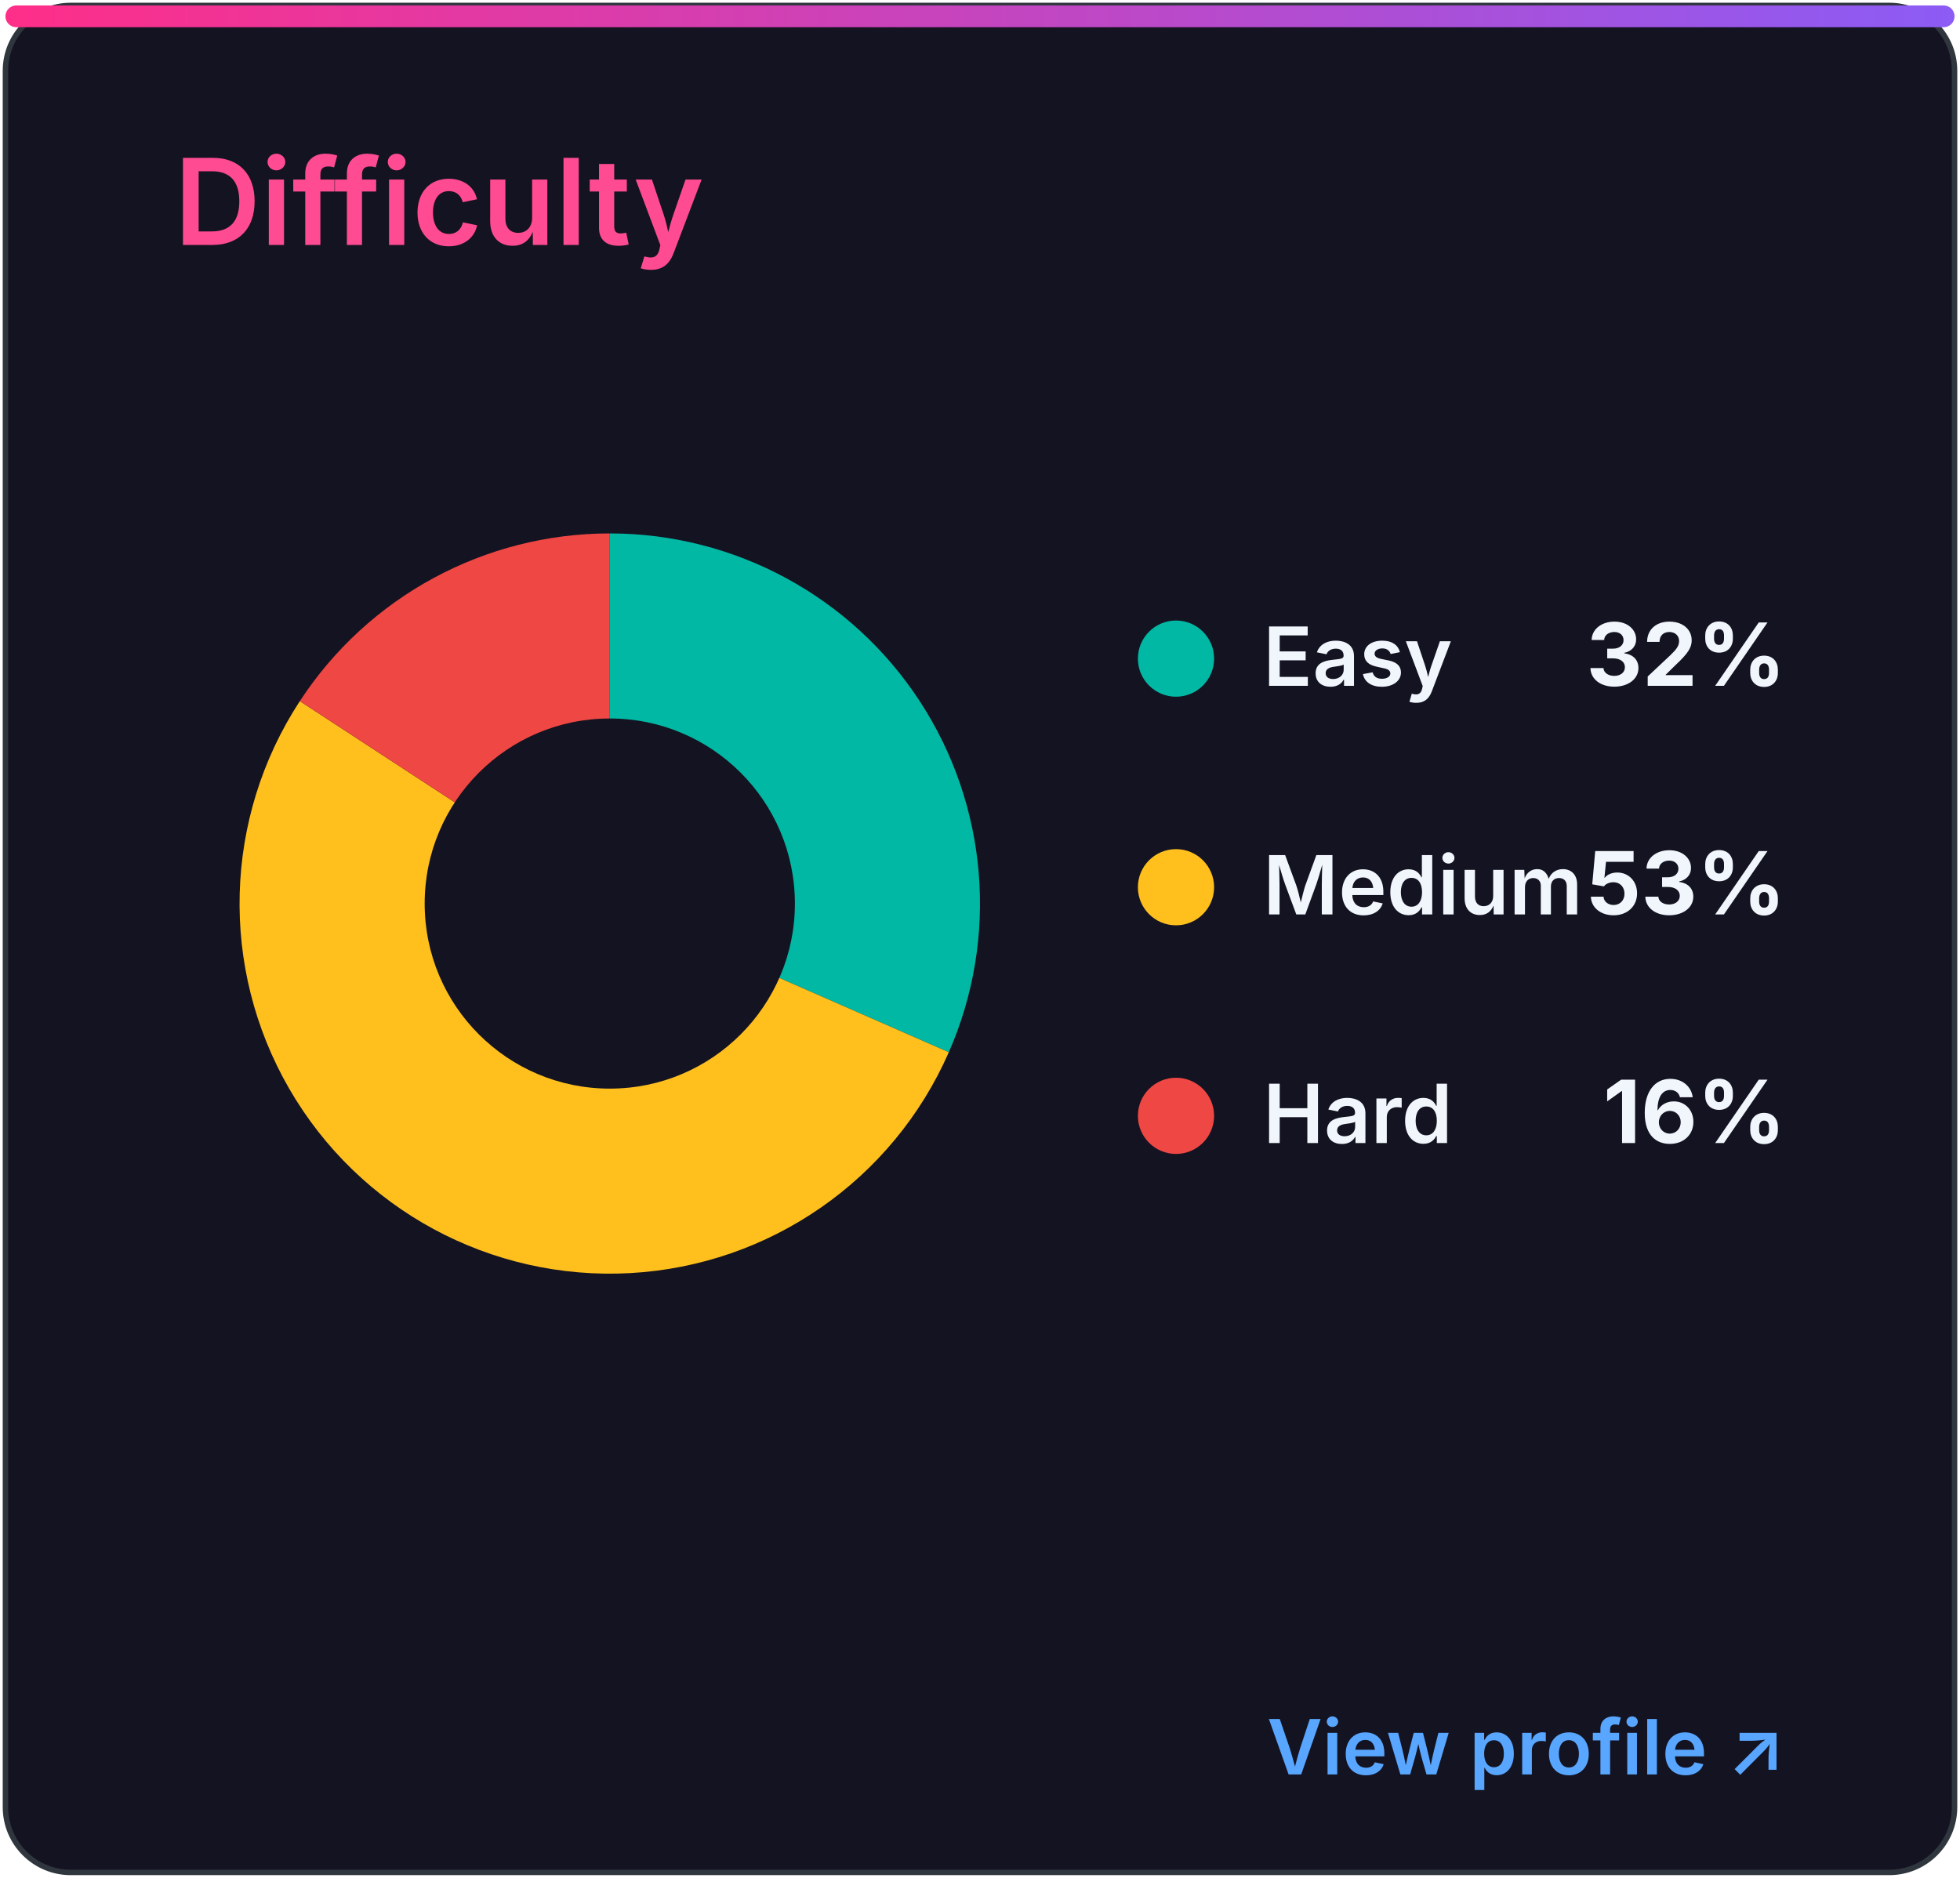
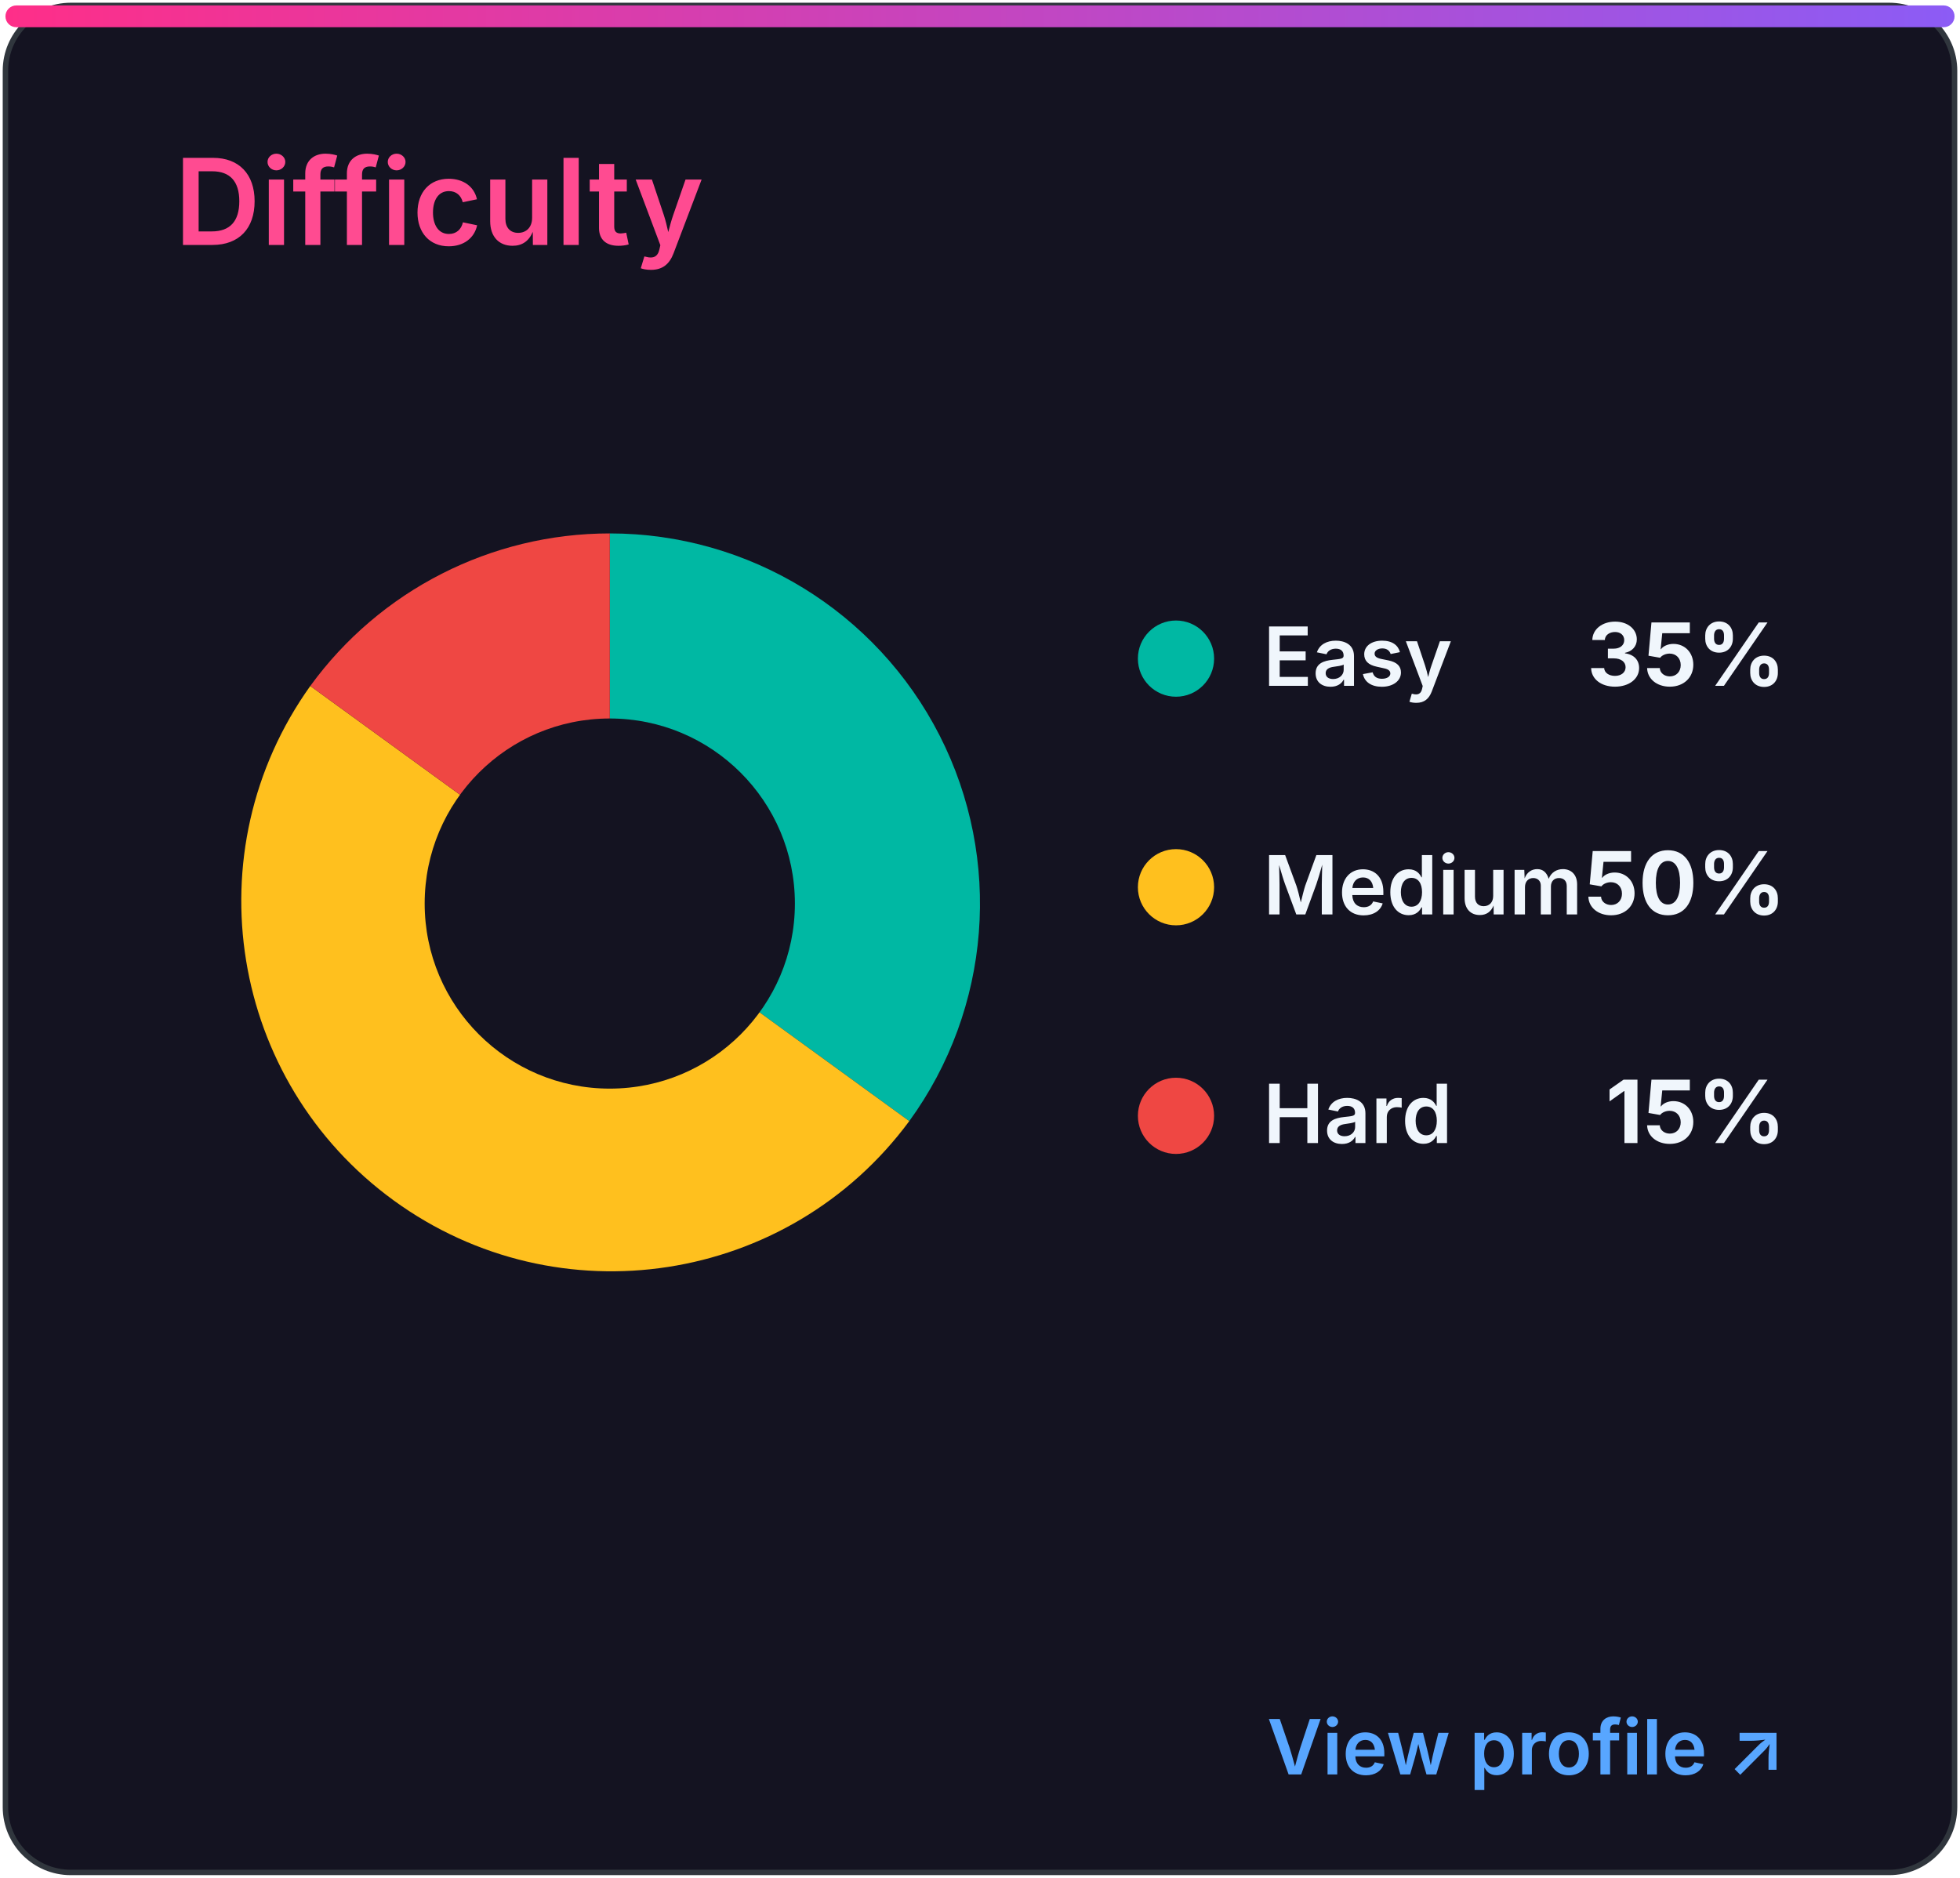
<svg xmlns="http://www.w3.org/2000/svg" width="360" height="345" viewBox="0 0 360 345" role="img" aria-labelledby="title desc">
  <defs>
    <linearGradient id="accent" x1="0" x2="1">
      <stop stop-color="#ff2e88" />
      <stop offset="1" stop-color="#8b5cf6" />
    </linearGradient>
    <clipPath id="bar">
      <rect x="32" y="82" width="296" height="8" rx="4" />
    </clipPath>
    <style>
.heading{font:600 22px -apple-system,BlinkMacSystemFont,'Segoe UI',sans-serif;fill:#ff4b91}
.eyebrow{font:600 10px -apple-system,BlinkMacSystemFont,'Segoe UI',sans-serif;letter-spacing:1.2px;fill:#8b949e}
.total{font:700 52px -apple-system,BlinkMacSystemFont,'Segoe UI',sans-serif;fill:#f0f6fc}
.metric{font:600 15px -apple-system,BlinkMacSystemFont,'Segoe UI',sans-serif;fill:#f0f6fc}
.count{font:700 16px -apple-system,BlinkMacSystemFont,'Segoe UI',sans-serif;fill:#f0f6fc}
.muted{font:500 13px -apple-system,BlinkMacSystemFont,'Segoe UI',sans-serif;fill:#8b949e}
.language{font:700 31px -apple-system,BlinkMacSystemFont,'Segoe UI',sans-serif;fill:#f0f6fc}
.link{font:600 14px -apple-system,BlinkMacSystemFont,'Segoe UI',sans-serif;fill:#58a6ff}
</style>
  </defs>
  <rect x="1" y="1" width="358" height="343" rx="12" fill="#141321" stroke="#30363d" />
  <rect x="1" y="1" width="358" height="4" rx="2" fill="url(#accent)" />
  <text x="32" y="45" class="heading">Difficulty</text>
-   <path d="M 112 166 L 112.00 98.00 A 68 68 0 0 1 174.27 193.32 Z" fill="#00b8a3" />
-   <path d="M 112 166 L 174.27 193.32 A 68 68 0 1 1 55.07 128.81 Z" fill="#ffc01e" />
-   <path d="M 112 166 L 55.07 128.81 A 68 68 0 0 1 112.00 98.00 Z" fill="#ef4743" />
+   <path d="M 112 166 L 112.00 98.00 A 68 68 0 0 1 167.01 205.97 Z" fill="#00b8a3" />
+   <path d="M 112 166 L 167.01 205.97 A 68 68 0 0 1 56.99 126.03 Z" fill="#ffc01e" />
+   <path d="M 112 166 L 56.99 126.03 A 68 68 0 0 1 112.00 98.00 Z" fill="#ef4743" />
  <circle cx="112" cy="166" r="34" fill="#141321" />
  <circle cx="216" cy="121" r="7" fill="#00b8a3" />
  <text x="232" y="126" class="metric">Easy</text>
-   <text x="328" y="126" class="count" text-anchor="end">32%</text>
+   <text x="328" y="126" class="count" text-anchor="end">35%</text>
  <circle cx="216" cy="163" r="7" fill="#ffc01e" />
  <text x="232" y="168" class="metric">Medium</text>
-   <text x="328" y="168" class="count" text-anchor="end">53%</text>
+   <text x="328" y="168" class="count" text-anchor="end">50%</text>
  <circle cx="216" cy="205" r="7" fill="#ef4743" />
  <text x="232" y="210" class="metric">Hard</text>
-   <text x="328" y="210" class="count" text-anchor="end">16%</text>
+   <text x="328" y="210" class="count" text-anchor="end">15%</text>
  <text x="328" y="326" class="link" text-anchor="end">View profile ↗</text>
</svg>
